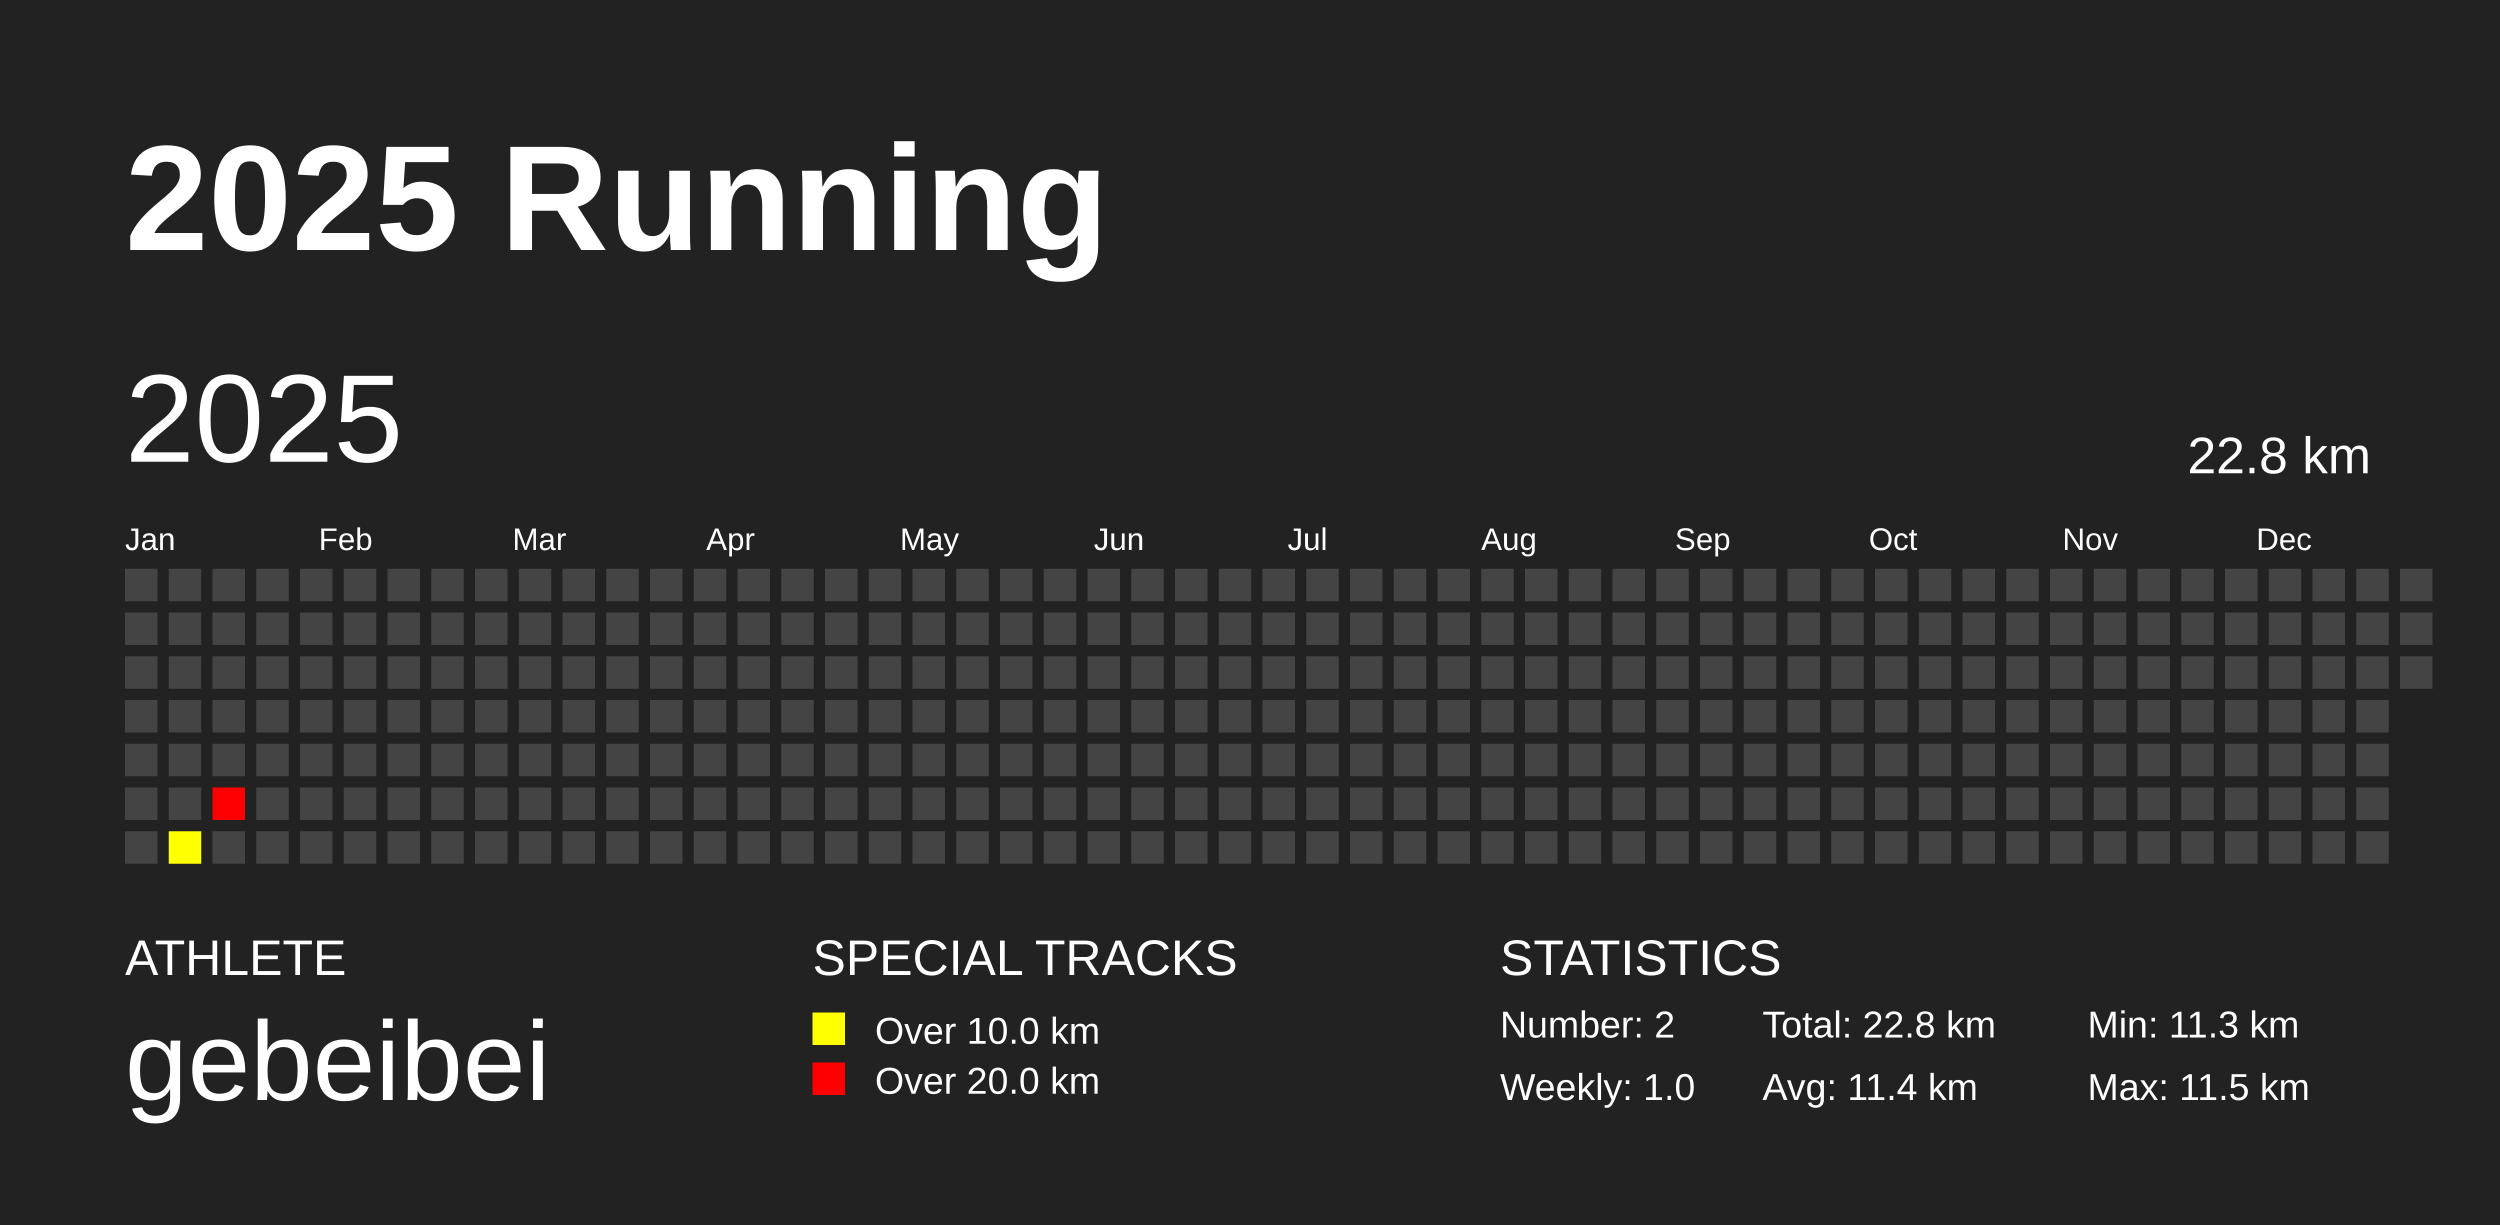
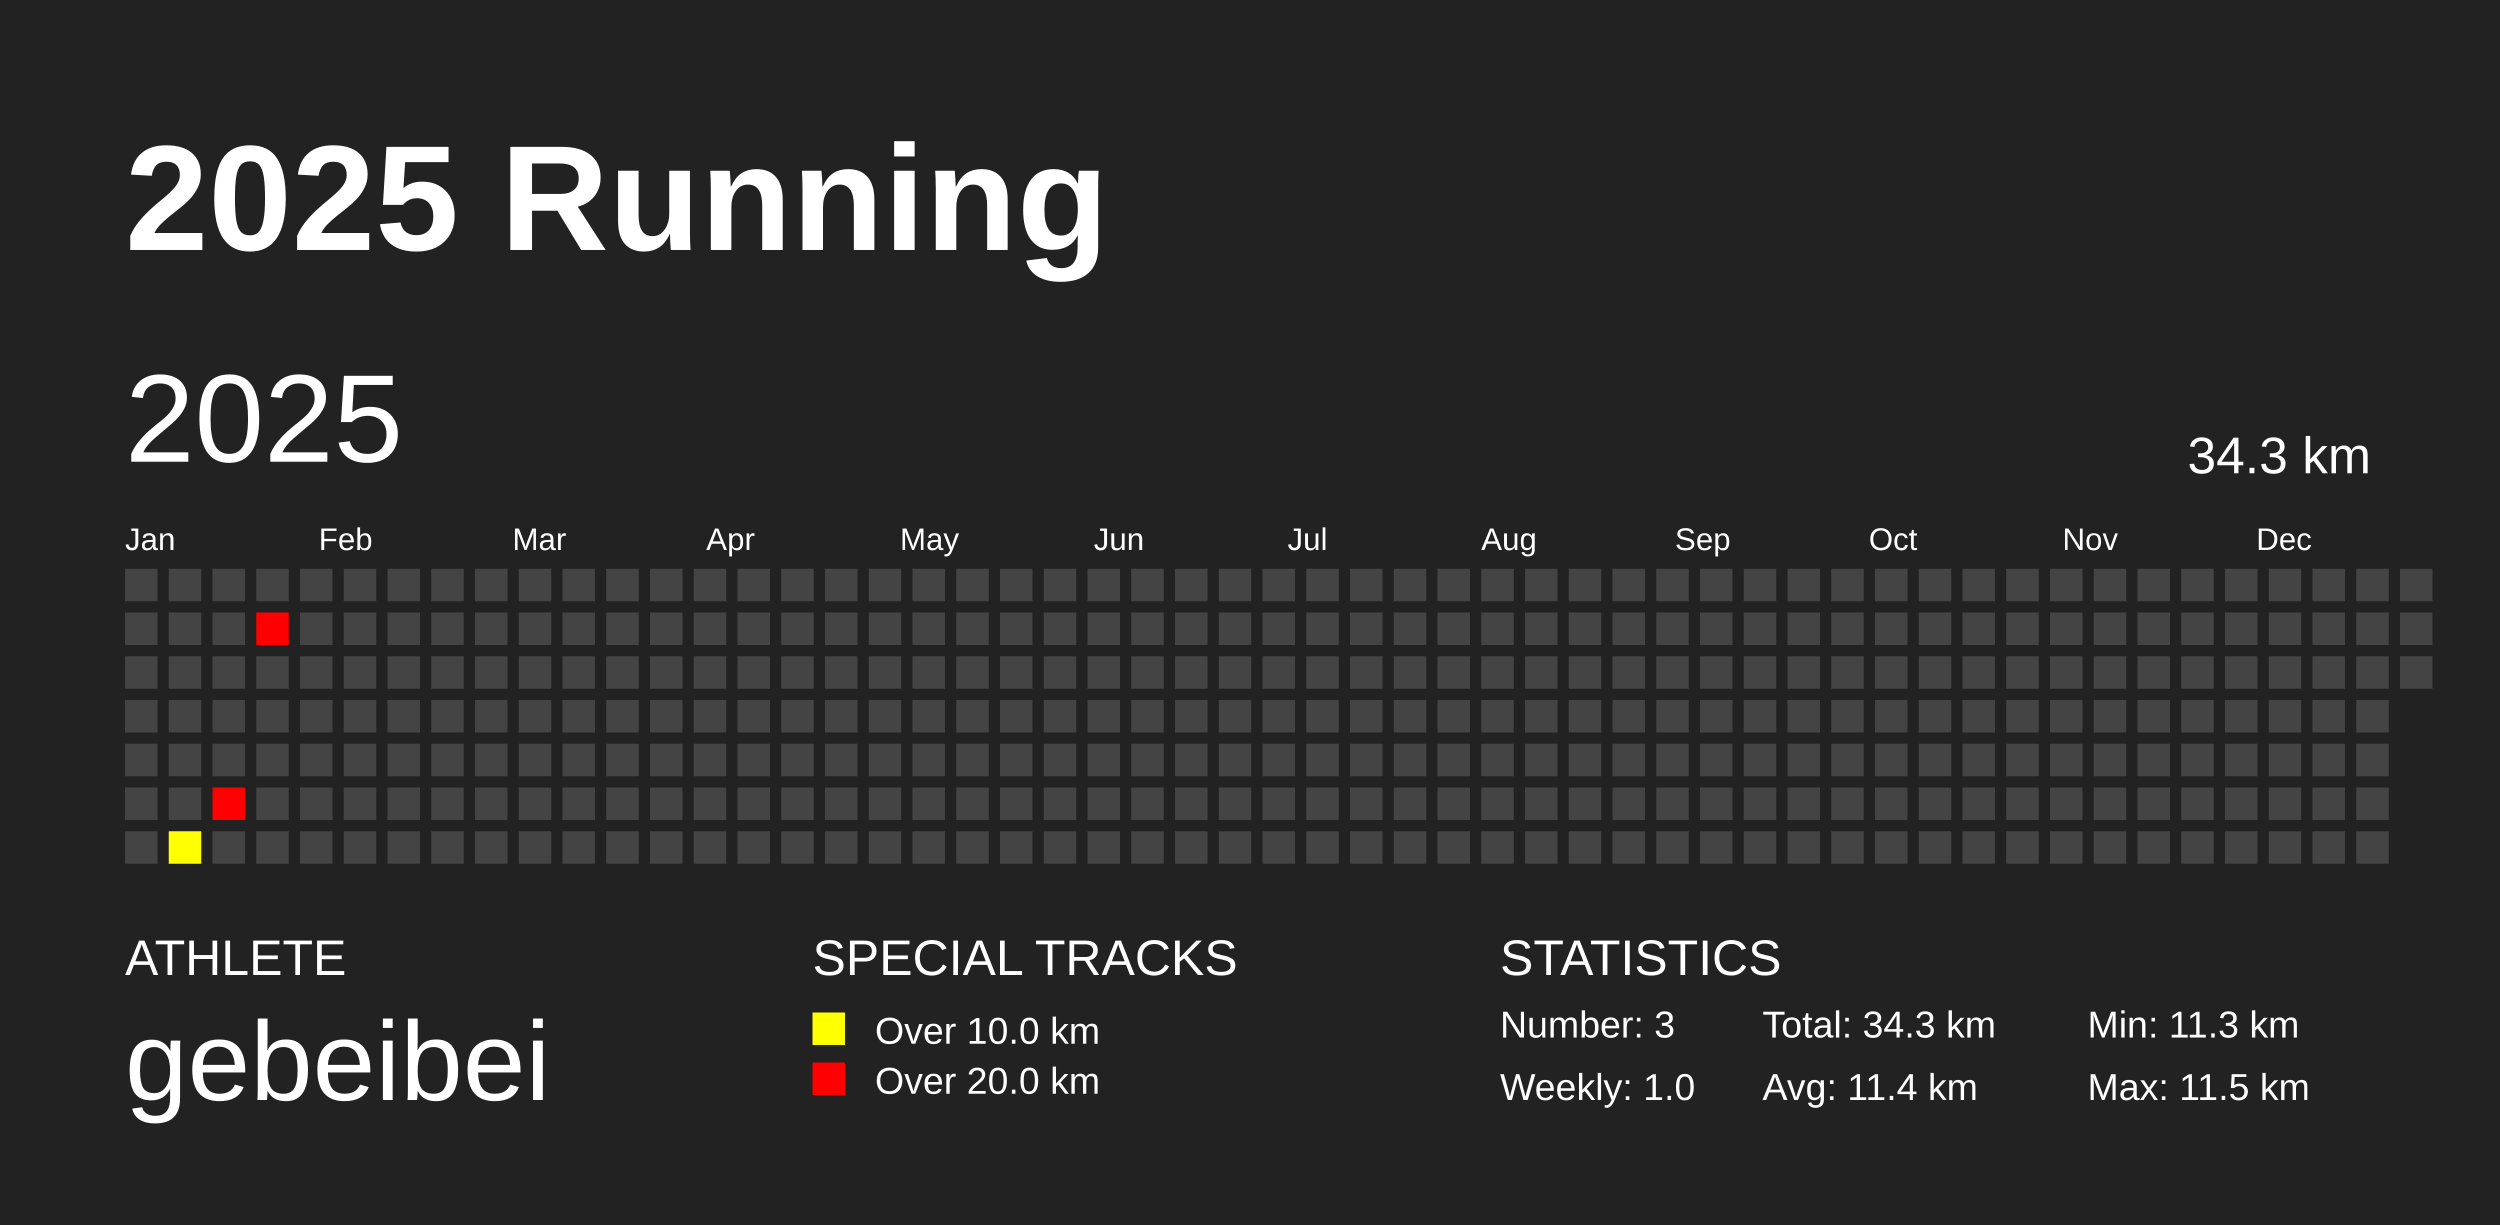
<svg xmlns="http://www.w3.org/2000/svg" baseProfile="full" height="98mm" version="1.1" viewBox="0,0,200,98" width="200mm">
  <defs />
  <rect fill="#222222" height="98" width="200" x="0" y="0" />
  <text fill="#FFFFFF" style="font-size:12px; font-family:Arial; font-weight:bold;" x="10" y="20">2025 Running</text>
  <text fill="#FFFFFF" style="font-size:4px; font-family:Arial" x="10" y="78">ATHLETE</text>
  <text fill="#FFFFFF" style="font-size:9px; font-family:Arial" x="10" y="88">gebeibei</text>
  <text fill="#FFFFFF" style="font-size:4px; font-family:Arial" x="65" y="78">SPECIAL TRACKS</text>
  <rect fill="yellow" height="2.6" width="2.6" x="65" y="81" />
  <text fill="#FFFFFF" style="font-size:3px; font-family:Arial" x="70" y="83.5">Over 10.0 km</text>
  <rect fill="red" height="2.6" width="2.6" x="65" y="85" />
  <text fill="#FFFFFF" style="font-size:3px; font-family:Arial" x="70" y="87.5">Over 20.0 km</text>
  <text fill="#FFFFFF" style="font-size:4px; font-family:Arial" x="120" y="78">STATISTICS</text>
-   <text fill="#FFFFFF" style="font-size:3px; font-family:Arial" x="120" y="83">Number: 2</text>
+   <text fill="#FFFFFF" style="font-size:3px; font-family:Arial" x="120" y="83">Number: 3</text>
  <text fill="#FFFFFF" style="font-size:3px; font-family:Arial" x="120" y="88">Weekly: 1.0</text>
-   <text fill="#FFFFFF" style="font-size:3px; font-family:Arial" x="141" y="83">Total: 22.8 km</text>
+   <text fill="#FFFFFF" style="font-size:3px; font-family:Arial" x="141" y="83">Total: 34.3 km</text>
  <text fill="#FFFFFF" style="font-size:3px; font-family:Arial" x="141" y="88">Avg: 11.4 km</text>
  <text fill="#FFFFFF" style="font-size:3px; font-family:Arial" x="167" y="83">Min: 11.3 km</text>
  <text fill="#FFFFFF" style="font-size:3px; font-family:Arial" x="167" y="88">Max: 11.5 km</text>
  <text dominant-baseline="hanging" fill="#FFFFFF" style="font-size:10.0px; font-family:Arial;" x="10" y="30">2025</text>
-   <text dominant-baseline="hanging" fill="#FFFFFF" style="font-size:4.125px; font-family:Arial;" x="175" y="35">22.8 km</text>
+   <text dominant-baseline="hanging" fill="#FFFFFF" style="font-size:4.125px; font-family:Arial;" x="175" y="35">34.3 km</text>
  <text fill="#FFFFFF" style="font-size:2.5px; font-family:Arial" x="10.0" y="44">Jan</text>
  <text fill="#FFFFFF" style="font-size:2.5px; font-family:Arial" x="25.5" y="44">Feb</text>
  <text fill="#FFFFFF" style="font-size:2.5px; font-family:Arial" x="41.0" y="44">Mar</text>
  <text fill="#FFFFFF" style="font-size:2.5px; font-family:Arial" x="56.5" y="44">Apr</text>
  <text fill="#FFFFFF" style="font-size:2.5px; font-family:Arial" x="72.0" y="44">May</text>
  <text fill="#FFFFFF" style="font-size:2.5px; font-family:Arial" x="87.5" y="44">Jun</text>
  <text fill="#FFFFFF" style="font-size:2.5px; font-family:Arial" x="103.0" y="44">Jul</text>
  <text fill="#FFFFFF" style="font-size:2.5px; font-family:Arial" x="118.5" y="44">Aug</text>
  <text fill="#FFFFFF" style="font-size:2.5px; font-family:Arial" x="134.0" y="44">Sep</text>
  <text fill="#FFFFFF" style="font-size:2.5px; font-family:Arial" x="149.5" y="44">Oct</text>
  <text fill="#FFFFFF" style="font-size:2.5px; font-family:Arial" x="165.0" y="44">Nov</text>
  <text fill="#FFFFFF" style="font-size:2.5px; font-family:Arial" x="180.5" y="44">Dec</text>
  <rect fill="#444444" height="2.6" width="2.6" x="10.0" y="45.5" />
  <rect fill="#444444" height="2.6" width="2.6" x="10.0" y="49.0" />
  <rect fill="#444444" height="2.6" width="2.6" x="10.0" y="52.5" />
  <rect fill="#444444" height="2.6" width="2.6" x="10.0" y="56.0" />
  <rect fill="#444444" height="2.6" width="2.6" x="10.0" y="59.5" />
  <rect fill="#444444" height="2.6" width="2.6" x="10.0" y="63.0" />
  <rect fill="#444444" height="2.6" width="2.6" x="10.0" y="66.5" />
  <rect fill="#444444" height="2.6" width="2.6" x="13.5" y="45.5" />
  <rect fill="#444444" height="2.6" width="2.6" x="13.5" y="49.0" />
  <rect fill="#444444" height="2.6" width="2.6" x="13.5" y="52.5" />
  <rect fill="#444444" height="2.6" width="2.6" x="13.5" y="56.0" />
  <rect fill="#444444" height="2.6" width="2.6" x="13.5" y="59.5" />
  <rect fill="#444444" height="2.6" width="2.6" x="13.5" y="63.0" />
  <rect fill="#ffff00" height="2.6" width="2.6" x="13.5" y="66.5" />
  <rect fill="#444444" height="2.6" width="2.6" x="17.0" y="45.5" />
  <rect fill="#444444" height="2.6" width="2.6" x="17.0" y="49.0" />
  <rect fill="#444444" height="2.6" width="2.6" x="17.0" y="52.5" />
  <rect fill="#444444" height="2.6" width="2.6" x="17.0" y="56.0" />
  <rect fill="#444444" height="2.6" width="2.6" x="17.0" y="59.5" />
  <rect fill="#ff0000" height="2.6" width="2.6" x="17.0" y="63.0" />
  <rect fill="#444444" height="2.6" width="2.6" x="17.0" y="66.5" />
  <rect fill="#444444" height="2.6" width="2.6" x="20.5" y="45.5" />
-   <rect fill="#444444" height="2.6" width="2.6" x="20.5" y="49.0" />
+   <rect fill="#ff0000" height="2.6" width="2.6" x="20.5" y="49.0" />
  <rect fill="#444444" height="2.6" width="2.6" x="20.5" y="52.5" />
  <rect fill="#444444" height="2.6" width="2.6" x="20.5" y="56.0" />
  <rect fill="#444444" height="2.6" width="2.6" x="20.5" y="59.5" />
  <rect fill="#444444" height="2.6" width="2.6" x="20.5" y="63.0" />
  <rect fill="#444444" height="2.6" width="2.6" x="20.5" y="66.5" />
  <rect fill="#444444" height="2.6" width="2.6" x="24.0" y="45.5" />
  <rect fill="#444444" height="2.6" width="2.6" x="24.0" y="49.0" />
  <rect fill="#444444" height="2.6" width="2.6" x="24.0" y="52.5" />
  <rect fill="#444444" height="2.6" width="2.6" x="24.0" y="56.0" />
  <rect fill="#444444" height="2.6" width="2.6" x="24.0" y="59.5" />
  <rect fill="#444444" height="2.6" width="2.6" x="24.0" y="63.0" />
  <rect fill="#444444" height="2.6" width="2.6" x="24.0" y="66.5" />
  <rect fill="#444444" height="2.6" width="2.6" x="27.5" y="45.5" />
  <rect fill="#444444" height="2.6" width="2.6" x="27.5" y="49.0" />
  <rect fill="#444444" height="2.6" width="2.6" x="27.5" y="52.5" />
  <rect fill="#444444" height="2.6" width="2.6" x="27.5" y="56.0" />
  <rect fill="#444444" height="2.6" width="2.6" x="27.5" y="59.5" />
  <rect fill="#444444" height="2.6" width="2.6" x="27.5" y="63.0" />
  <rect fill="#444444" height="2.6" width="2.6" x="27.5" y="66.5" />
  <rect fill="#444444" height="2.6" width="2.6" x="31.0" y="45.5" />
  <rect fill="#444444" height="2.6" width="2.6" x="31.0" y="49.0" />
  <rect fill="#444444" height="2.6" width="2.6" x="31.0" y="52.5" />
  <rect fill="#444444" height="2.6" width="2.6" x="31.0" y="56.0" />
  <rect fill="#444444" height="2.6" width="2.6" x="31.0" y="59.5" />
  <rect fill="#444444" height="2.6" width="2.6" x="31.0" y="63.0" />
  <rect fill="#444444" height="2.6" width="2.6" x="31.0" y="66.5" />
  <rect fill="#444444" height="2.6" width="2.6" x="34.5" y="45.5" />
  <rect fill="#444444" height="2.6" width="2.6" x="34.5" y="49.0" />
  <rect fill="#444444" height="2.6" width="2.6" x="34.5" y="52.5" />
  <rect fill="#444444" height="2.6" width="2.6" x="34.5" y="56.0" />
  <rect fill="#444444" height="2.6" width="2.6" x="34.5" y="59.5" />
  <rect fill="#444444" height="2.6" width="2.6" x="34.5" y="63.0" />
  <rect fill="#444444" height="2.6" width="2.6" x="34.5" y="66.5" />
  <rect fill="#444444" height="2.6" width="2.6" x="38.0" y="45.5" />
  <rect fill="#444444" height="2.6" width="2.6" x="38.0" y="49.0" />
  <rect fill="#444444" height="2.6" width="2.6" x="38.0" y="52.5" />
  <rect fill="#444444" height="2.6" width="2.6" x="38.0" y="56.0" />
  <rect fill="#444444" height="2.6" width="2.6" x="38.0" y="59.5" />
  <rect fill="#444444" height="2.6" width="2.6" x="38.0" y="63.0" />
  <rect fill="#444444" height="2.6" width="2.6" x="38.0" y="66.5" />
  <rect fill="#444444" height="2.6" width="2.6" x="41.5" y="45.5" />
  <rect fill="#444444" height="2.6" width="2.6" x="41.5" y="49.0" />
  <rect fill="#444444" height="2.6" width="2.6" x="41.5" y="52.5" />
  <rect fill="#444444" height="2.6" width="2.6" x="41.5" y="56.0" />
  <rect fill="#444444" height="2.6" width="2.6" x="41.5" y="59.5" />
  <rect fill="#444444" height="2.6" width="2.6" x="41.5" y="63.0" />
  <rect fill="#444444" height="2.6" width="2.6" x="41.5" y="66.5" />
  <rect fill="#444444" height="2.6" width="2.6" x="45.0" y="45.5" />
  <rect fill="#444444" height="2.6" width="2.6" x="45.0" y="49.0" />
  <rect fill="#444444" height="2.6" width="2.6" x="45.0" y="52.5" />
  <rect fill="#444444" height="2.6" width="2.6" x="45.0" y="56.0" />
  <rect fill="#444444" height="2.6" width="2.6" x="45.0" y="59.5" />
  <rect fill="#444444" height="2.6" width="2.6" x="45.0" y="63.0" />
  <rect fill="#444444" height="2.6" width="2.6" x="45.0" y="66.5" />
  <rect fill="#444444" height="2.6" width="2.6" x="48.5" y="45.5" />
  <rect fill="#444444" height="2.6" width="2.6" x="48.5" y="49.0" />
  <rect fill="#444444" height="2.6" width="2.6" x="48.5" y="52.5" />
  <rect fill="#444444" height="2.6" width="2.6" x="48.5" y="56.0" />
  <rect fill="#444444" height="2.6" width="2.6" x="48.5" y="59.5" />
  <rect fill="#444444" height="2.6" width="2.6" x="48.5" y="63.0" />
  <rect fill="#444444" height="2.6" width="2.6" x="48.5" y="66.5" />
  <rect fill="#444444" height="2.6" width="2.6" x="52.0" y="45.5" />
  <rect fill="#444444" height="2.6" width="2.6" x="52.0" y="49.0" />
  <rect fill="#444444" height="2.6" width="2.6" x="52.0" y="52.5" />
  <rect fill="#444444" height="2.6" width="2.6" x="52.0" y="56.0" />
  <rect fill="#444444" height="2.6" width="2.6" x="52.0" y="59.5" />
  <rect fill="#444444" height="2.6" width="2.6" x="52.0" y="63.0" />
  <rect fill="#444444" height="2.6" width="2.6" x="52.0" y="66.5" />
  <rect fill="#444444" height="2.6" width="2.6" x="55.5" y="45.5" />
  <rect fill="#444444" height="2.6" width="2.6" x="55.5" y="49.0" />
  <rect fill="#444444" height="2.6" width="2.6" x="55.5" y="52.5" />
  <rect fill="#444444" height="2.6" width="2.6" x="55.5" y="56.0" />
  <rect fill="#444444" height="2.6" width="2.6" x="55.5" y="59.5" />
  <rect fill="#444444" height="2.6" width="2.6" x="55.5" y="63.0" />
  <rect fill="#444444" height="2.6" width="2.6" x="55.5" y="66.5" />
  <rect fill="#444444" height="2.6" width="2.6" x="59.0" y="45.5" />
  <rect fill="#444444" height="2.6" width="2.6" x="59.0" y="49.0" />
  <rect fill="#444444" height="2.6" width="2.6" x="59.0" y="52.5" />
  <rect fill="#444444" height="2.6" width="2.6" x="59.0" y="56.0" />
  <rect fill="#444444" height="2.6" width="2.6" x="59.0" y="59.5" />
  <rect fill="#444444" height="2.6" width="2.6" x="59.0" y="63.0" />
  <rect fill="#444444" height="2.6" width="2.6" x="59.0" y="66.5" />
  <rect fill="#444444" height="2.6" width="2.6" x="62.5" y="45.5" />
  <rect fill="#444444" height="2.6" width="2.6" x="62.5" y="49.0" />
  <rect fill="#444444" height="2.6" width="2.6" x="62.5" y="52.5" />
  <rect fill="#444444" height="2.6" width="2.6" x="62.5" y="56.0" />
  <rect fill="#444444" height="2.6" width="2.6" x="62.5" y="59.5" />
  <rect fill="#444444" height="2.6" width="2.6" x="62.5" y="63.0" />
  <rect fill="#444444" height="2.6" width="2.6" x="62.5" y="66.5" />
  <rect fill="#444444" height="2.6" width="2.6" x="66.0" y="45.5" />
  <rect fill="#444444" height="2.6" width="2.6" x="66.0" y="49.0" />
  <rect fill="#444444" height="2.6" width="2.6" x="66.0" y="52.5" />
  <rect fill="#444444" height="2.6" width="2.6" x="66.0" y="56.0" />
  <rect fill="#444444" height="2.6" width="2.6" x="66.0" y="59.5" />
  <rect fill="#444444" height="2.6" width="2.6" x="66.0" y="63.0" />
  <rect fill="#444444" height="2.6" width="2.6" x="66.0" y="66.5" />
  <rect fill="#444444" height="2.6" width="2.6" x="69.5" y="45.5" />
  <rect fill="#444444" height="2.6" width="2.6" x="69.5" y="49.0" />
  <rect fill="#444444" height="2.6" width="2.6" x="69.5" y="52.5" />
  <rect fill="#444444" height="2.6" width="2.6" x="69.5" y="56.0" />
  <rect fill="#444444" height="2.6" width="2.6" x="69.5" y="59.5" />
  <rect fill="#444444" height="2.6" width="2.6" x="69.5" y="63.0" />
  <rect fill="#444444" height="2.6" width="2.6" x="69.5" y="66.5" />
  <rect fill="#444444" height="2.6" width="2.6" x="73.0" y="45.5" />
  <rect fill="#444444" height="2.6" width="2.6" x="73.0" y="49.0" />
  <rect fill="#444444" height="2.6" width="2.6" x="73.0" y="52.5" />
  <rect fill="#444444" height="2.6" width="2.6" x="73.0" y="56.0" />
  <rect fill="#444444" height="2.6" width="2.6" x="73.0" y="59.5" />
  <rect fill="#444444" height="2.6" width="2.6" x="73.0" y="63.0" />
  <rect fill="#444444" height="2.6" width="2.6" x="73.0" y="66.5" />
  <rect fill="#444444" height="2.6" width="2.6" x="76.5" y="45.5" />
  <rect fill="#444444" height="2.6" width="2.6" x="76.5" y="49.0" />
  <rect fill="#444444" height="2.6" width="2.6" x="76.5" y="52.5" />
  <rect fill="#444444" height="2.6" width="2.6" x="76.5" y="56.0" />
  <rect fill="#444444" height="2.6" width="2.6" x="76.5" y="59.5" />
  <rect fill="#444444" height="2.6" width="2.6" x="76.5" y="63.0" />
  <rect fill="#444444" height="2.6" width="2.6" x="76.5" y="66.5" />
  <rect fill="#444444" height="2.6" width="2.6" x="80.0" y="45.5" />
  <rect fill="#444444" height="2.6" width="2.6" x="80.0" y="49.0" />
  <rect fill="#444444" height="2.6" width="2.6" x="80.0" y="52.5" />
  <rect fill="#444444" height="2.6" width="2.6" x="80.0" y="56.0" />
  <rect fill="#444444" height="2.6" width="2.6" x="80.0" y="59.5" />
  <rect fill="#444444" height="2.6" width="2.6" x="80.0" y="63.0" />
  <rect fill="#444444" height="2.6" width="2.6" x="80.0" y="66.5" />
  <rect fill="#444444" height="2.6" width="2.6" x="83.5" y="45.5" />
  <rect fill="#444444" height="2.6" width="2.6" x="83.5" y="49.0" />
  <rect fill="#444444" height="2.6" width="2.6" x="83.5" y="52.5" />
  <rect fill="#444444" height="2.6" width="2.6" x="83.5" y="56.0" />
  <rect fill="#444444" height="2.6" width="2.6" x="83.5" y="59.5" />
  <rect fill="#444444" height="2.6" width="2.6" x="83.5" y="63.0" />
  <rect fill="#444444" height="2.6" width="2.6" x="83.5" y="66.5" />
  <rect fill="#444444" height="2.6" width="2.6" x="87.0" y="45.5" />
  <rect fill="#444444" height="2.6" width="2.6" x="87.0" y="49.0" />
  <rect fill="#444444" height="2.6" width="2.6" x="87.0" y="52.5" />
  <rect fill="#444444" height="2.6" width="2.6" x="87.0" y="56.0" />
  <rect fill="#444444" height="2.6" width="2.6" x="87.0" y="59.5" />
  <rect fill="#444444" height="2.6" width="2.6" x="87.0" y="63.0" />
  <rect fill="#444444" height="2.6" width="2.6" x="87.0" y="66.5" />
  <rect fill="#444444" height="2.6" width="2.6" x="90.5" y="45.5" />
  <rect fill="#444444" height="2.6" width="2.6" x="90.5" y="49.0" />
  <rect fill="#444444" height="2.6" width="2.6" x="90.5" y="52.5" />
  <rect fill="#444444" height="2.6" width="2.6" x="90.5" y="56.0" />
  <rect fill="#444444" height="2.6" width="2.6" x="90.5" y="59.5" />
  <rect fill="#444444" height="2.6" width="2.6" x="90.5" y="63.0" />
  <rect fill="#444444" height="2.6" width="2.6" x="90.5" y="66.5" />
  <rect fill="#444444" height="2.6" width="2.6" x="94.0" y="45.5" />
  <rect fill="#444444" height="2.6" width="2.6" x="94.0" y="49.0" />
  <rect fill="#444444" height="2.6" width="2.6" x="94.0" y="52.5" />
  <rect fill="#444444" height="2.6" width="2.6" x="94.0" y="56.0" />
  <rect fill="#444444" height="2.6" width="2.6" x="94.0" y="59.5" />
  <rect fill="#444444" height="2.6" width="2.6" x="94.0" y="63.0" />
  <rect fill="#444444" height="2.6" width="2.6" x="94.0" y="66.5" />
  <rect fill="#444444" height="2.6" width="2.6" x="97.5" y="45.5" />
  <rect fill="#444444" height="2.6" width="2.6" x="97.5" y="49.0" />
  <rect fill="#444444" height="2.6" width="2.6" x="97.5" y="52.5" />
  <rect fill="#444444" height="2.6" width="2.6" x="97.5" y="56.0" />
  <rect fill="#444444" height="2.6" width="2.6" x="97.5" y="59.5" />
  <rect fill="#444444" height="2.6" width="2.6" x="97.5" y="63.0" />
  <rect fill="#444444" height="2.6" width="2.6" x="97.5" y="66.5" />
  <rect fill="#444444" height="2.6" width="2.6" x="101.0" y="45.5" />
  <rect fill="#444444" height="2.6" width="2.6" x="101.0" y="49.0" />
  <rect fill="#444444" height="2.6" width="2.6" x="101.0" y="52.5" />
  <rect fill="#444444" height="2.6" width="2.6" x="101.0" y="56.0" />
  <rect fill="#444444" height="2.6" width="2.6" x="101.0" y="59.5" />
  <rect fill="#444444" height="2.6" width="2.6" x="101.0" y="63.0" />
  <rect fill="#444444" height="2.6" width="2.6" x="101.0" y="66.5" />
  <rect fill="#444444" height="2.6" width="2.6" x="104.5" y="45.5" />
  <rect fill="#444444" height="2.6" width="2.6" x="104.5" y="49.0" />
  <rect fill="#444444" height="2.6" width="2.6" x="104.5" y="52.5" />
  <rect fill="#444444" height="2.6" width="2.6" x="104.5" y="56.0" />
  <rect fill="#444444" height="2.6" width="2.6" x="104.5" y="59.5" />
  <rect fill="#444444" height="2.6" width="2.6" x="104.5" y="63.0" />
  <rect fill="#444444" height="2.6" width="2.6" x="104.5" y="66.5" />
  <rect fill="#444444" height="2.6" width="2.6" x="108.0" y="45.5" />
  <rect fill="#444444" height="2.6" width="2.6" x="108.0" y="49.0" />
  <rect fill="#444444" height="2.6" width="2.6" x="108.0" y="52.5" />
  <rect fill="#444444" height="2.6" width="2.6" x="108.0" y="56.0" />
  <rect fill="#444444" height="2.6" width="2.6" x="108.0" y="59.5" />
  <rect fill="#444444" height="2.6" width="2.6" x="108.0" y="63.0" />
  <rect fill="#444444" height="2.6" width="2.6" x="108.0" y="66.5" />
  <rect fill="#444444" height="2.6" width="2.6" x="111.5" y="45.5" />
  <rect fill="#444444" height="2.6" width="2.6" x="111.5" y="49.0" />
  <rect fill="#444444" height="2.6" width="2.6" x="111.5" y="52.5" />
  <rect fill="#444444" height="2.6" width="2.6" x="111.5" y="56.0" />
  <rect fill="#444444" height="2.6" width="2.6" x="111.5" y="59.5" />
  <rect fill="#444444" height="2.6" width="2.6" x="111.5" y="63.0" />
  <rect fill="#444444" height="2.6" width="2.6" x="111.5" y="66.5" />
  <rect fill="#444444" height="2.6" width="2.6" x="115.0" y="45.5" />
  <rect fill="#444444" height="2.6" width="2.6" x="115.0" y="49.0" />
  <rect fill="#444444" height="2.6" width="2.6" x="115.0" y="52.5" />
  <rect fill="#444444" height="2.6" width="2.6" x="115.0" y="56.0" />
  <rect fill="#444444" height="2.6" width="2.6" x="115.0" y="59.5" />
  <rect fill="#444444" height="2.6" width="2.6" x="115.0" y="63.0" />
  <rect fill="#444444" height="2.6" width="2.6" x="115.0" y="66.5" />
  <rect fill="#444444" height="2.6" width="2.6" x="118.5" y="45.5" />
  <rect fill="#444444" height="2.6" width="2.6" x="118.5" y="49.0" />
  <rect fill="#444444" height="2.6" width="2.6" x="118.5" y="52.5" />
  <rect fill="#444444" height="2.6" width="2.6" x="118.5" y="56.0" />
  <rect fill="#444444" height="2.6" width="2.6" x="118.5" y="59.5" />
  <rect fill="#444444" height="2.6" width="2.6" x="118.5" y="63.0" />
  <rect fill="#444444" height="2.6" width="2.6" x="118.5" y="66.5" />
  <rect fill="#444444" height="2.6" width="2.6" x="122.0" y="45.5" />
  <rect fill="#444444" height="2.6" width="2.6" x="122.0" y="49.0" />
  <rect fill="#444444" height="2.6" width="2.6" x="122.0" y="52.5" />
  <rect fill="#444444" height="2.6" width="2.6" x="122.0" y="56.0" />
  <rect fill="#444444" height="2.6" width="2.6" x="122.0" y="59.5" />
  <rect fill="#444444" height="2.6" width="2.6" x="122.0" y="63.0" />
  <rect fill="#444444" height="2.6" width="2.6" x="122.0" y="66.5" />
  <rect fill="#444444" height="2.6" width="2.6" x="125.5" y="45.5" />
  <rect fill="#444444" height="2.6" width="2.6" x="125.5" y="49.0" />
  <rect fill="#444444" height="2.6" width="2.6" x="125.5" y="52.5" />
  <rect fill="#444444" height="2.6" width="2.6" x="125.5" y="56.0" />
  <rect fill="#444444" height="2.6" width="2.6" x="125.5" y="59.5" />
  <rect fill="#444444" height="2.6" width="2.6" x="125.5" y="63.0" />
  <rect fill="#444444" height="2.6" width="2.6" x="125.5" y="66.5" />
  <rect fill="#444444" height="2.6" width="2.6" x="129.0" y="45.5" />
  <rect fill="#444444" height="2.6" width="2.6" x="129.0" y="49.0" />
  <rect fill="#444444" height="2.6" width="2.6" x="129.0" y="52.5" />
  <rect fill="#444444" height="2.6" width="2.6" x="129.0" y="56.0" />
  <rect fill="#444444" height="2.6" width="2.6" x="129.0" y="59.5" />
  <rect fill="#444444" height="2.6" width="2.6" x="129.0" y="63.0" />
  <rect fill="#444444" height="2.6" width="2.6" x="129.0" y="66.5" />
  <rect fill="#444444" height="2.6" width="2.6" x="132.5" y="45.5" />
  <rect fill="#444444" height="2.6" width="2.6" x="132.5" y="49.0" />
  <rect fill="#444444" height="2.6" width="2.6" x="132.5" y="52.5" />
  <rect fill="#444444" height="2.6" width="2.6" x="132.5" y="56.0" />
  <rect fill="#444444" height="2.6" width="2.6" x="132.5" y="59.5" />
  <rect fill="#444444" height="2.6" width="2.6" x="132.5" y="63.0" />
  <rect fill="#444444" height="2.6" width="2.6" x="132.5" y="66.5" />
  <rect fill="#444444" height="2.6" width="2.6" x="136.0" y="45.5" />
  <rect fill="#444444" height="2.6" width="2.6" x="136.0" y="49.0" />
  <rect fill="#444444" height="2.6" width="2.6" x="136.0" y="52.5" />
  <rect fill="#444444" height="2.6" width="2.6" x="136.0" y="56.0" />
  <rect fill="#444444" height="2.6" width="2.6" x="136.0" y="59.5" />
  <rect fill="#444444" height="2.6" width="2.6" x="136.0" y="63.0" />
  <rect fill="#444444" height="2.6" width="2.6" x="136.0" y="66.5" />
  <rect fill="#444444" height="2.6" width="2.6" x="139.5" y="45.5" />
  <rect fill="#444444" height="2.6" width="2.6" x="139.5" y="49.0" />
  <rect fill="#444444" height="2.6" width="2.6" x="139.5" y="52.5" />
  <rect fill="#444444" height="2.6" width="2.6" x="139.5" y="56.0" />
  <rect fill="#444444" height="2.6" width="2.6" x="139.5" y="59.5" />
  <rect fill="#444444" height="2.6" width="2.6" x="139.5" y="63.0" />
  <rect fill="#444444" height="2.6" width="2.6" x="139.5" y="66.5" />
  <rect fill="#444444" height="2.6" width="2.6" x="143.0" y="45.5" />
  <rect fill="#444444" height="2.6" width="2.6" x="143.0" y="49.0" />
  <rect fill="#444444" height="2.6" width="2.6" x="143.0" y="52.5" />
  <rect fill="#444444" height="2.6" width="2.6" x="143.0" y="56.0" />
  <rect fill="#444444" height="2.6" width="2.6" x="143.0" y="59.5" />
  <rect fill="#444444" height="2.6" width="2.6" x="143.0" y="63.0" />
  <rect fill="#444444" height="2.6" width="2.6" x="143.0" y="66.5" />
  <rect fill="#444444" height="2.6" width="2.6" x="146.5" y="45.5" />
  <rect fill="#444444" height="2.6" width="2.6" x="146.5" y="49.0" />
  <rect fill="#444444" height="2.6" width="2.6" x="146.5" y="52.5" />
  <rect fill="#444444" height="2.6" width="2.6" x="146.5" y="56.0" />
  <rect fill="#444444" height="2.6" width="2.6" x="146.5" y="59.5" />
  <rect fill="#444444" height="2.6" width="2.6" x="146.5" y="63.0" />
  <rect fill="#444444" height="2.6" width="2.6" x="146.5" y="66.5" />
  <rect fill="#444444" height="2.6" width="2.6" x="150.0" y="45.5" />
  <rect fill="#444444" height="2.6" width="2.6" x="150.0" y="49.0" />
  <rect fill="#444444" height="2.6" width="2.6" x="150.0" y="52.5" />
  <rect fill="#444444" height="2.6" width="2.6" x="150.0" y="56.0" />
  <rect fill="#444444" height="2.6" width="2.6" x="150.0" y="59.5" />
  <rect fill="#444444" height="2.6" width="2.6" x="150.0" y="63.0" />
  <rect fill="#444444" height="2.6" width="2.6" x="150.0" y="66.5" />
  <rect fill="#444444" height="2.6" width="2.6" x="153.5" y="45.5" />
  <rect fill="#444444" height="2.6" width="2.6" x="153.5" y="49.0" />
  <rect fill="#444444" height="2.6" width="2.6" x="153.5" y="52.5" />
  <rect fill="#444444" height="2.6" width="2.6" x="153.5" y="56.0" />
  <rect fill="#444444" height="2.6" width="2.6" x="153.5" y="59.5" />
  <rect fill="#444444" height="2.6" width="2.6" x="153.5" y="63.0" />
  <rect fill="#444444" height="2.6" width="2.6" x="153.5" y="66.5" />
  <rect fill="#444444" height="2.6" width="2.6" x="157.0" y="45.5" />
  <rect fill="#444444" height="2.6" width="2.6" x="157.0" y="49.0" />
  <rect fill="#444444" height="2.6" width="2.6" x="157.0" y="52.5" />
  <rect fill="#444444" height="2.6" width="2.6" x="157.0" y="56.0" />
  <rect fill="#444444" height="2.6" width="2.6" x="157.0" y="59.5" />
  <rect fill="#444444" height="2.6" width="2.6" x="157.0" y="63.0" />
  <rect fill="#444444" height="2.6" width="2.6" x="157.0" y="66.5" />
  <rect fill="#444444" height="2.6" width="2.6" x="160.5" y="45.5" />
  <rect fill="#444444" height="2.6" width="2.6" x="160.5" y="49.0" />
  <rect fill="#444444" height="2.6" width="2.6" x="160.5" y="52.5" />
  <rect fill="#444444" height="2.6" width="2.6" x="160.5" y="56.0" />
  <rect fill="#444444" height="2.6" width="2.6" x="160.5" y="59.5" />
  <rect fill="#444444" height="2.6" width="2.6" x="160.5" y="63.0" />
  <rect fill="#444444" height="2.6" width="2.6" x="160.5" y="66.5" />
  <rect fill="#444444" height="2.6" width="2.6" x="164.0" y="45.5" />
  <rect fill="#444444" height="2.6" width="2.6" x="164.0" y="49.0" />
  <rect fill="#444444" height="2.6" width="2.6" x="164.0" y="52.5" />
  <rect fill="#444444" height="2.6" width="2.6" x="164.0" y="56.0" />
  <rect fill="#444444" height="2.6" width="2.6" x="164.0" y="59.5" />
  <rect fill="#444444" height="2.6" width="2.6" x="164.0" y="63.0" />
  <rect fill="#444444" height="2.6" width="2.6" x="164.0" y="66.5" />
  <rect fill="#444444" height="2.6" width="2.6" x="167.5" y="45.5" />
  <rect fill="#444444" height="2.6" width="2.6" x="167.5" y="49.0" />
  <rect fill="#444444" height="2.6" width="2.6" x="167.5" y="52.5" />
  <rect fill="#444444" height="2.6" width="2.6" x="167.5" y="56.0" />
  <rect fill="#444444" height="2.6" width="2.6" x="167.5" y="59.5" />
  <rect fill="#444444" height="2.6" width="2.6" x="167.5" y="63.0" />
  <rect fill="#444444" height="2.6" width="2.6" x="167.5" y="66.5" />
  <rect fill="#444444" height="2.6" width="2.6" x="171.0" y="45.5" />
  <rect fill="#444444" height="2.6" width="2.6" x="171.0" y="49.0" />
  <rect fill="#444444" height="2.6" width="2.6" x="171.0" y="52.5" />
  <rect fill="#444444" height="2.6" width="2.6" x="171.0" y="56.0" />
  <rect fill="#444444" height="2.6" width="2.6" x="171.0" y="59.5" />
  <rect fill="#444444" height="2.6" width="2.6" x="171.0" y="63.0" />
  <rect fill="#444444" height="2.6" width="2.6" x="171.0" y="66.5" />
  <rect fill="#444444" height="2.6" width="2.6" x="174.5" y="45.5" />
  <rect fill="#444444" height="2.6" width="2.6" x="174.5" y="49.0" />
  <rect fill="#444444" height="2.6" width="2.6" x="174.5" y="52.5" />
  <rect fill="#444444" height="2.6" width="2.6" x="174.5" y="56.0" />
  <rect fill="#444444" height="2.6" width="2.6" x="174.5" y="59.5" />
  <rect fill="#444444" height="2.6" width="2.6" x="174.5" y="63.0" />
  <rect fill="#444444" height="2.6" width="2.6" x="174.5" y="66.5" />
  <rect fill="#444444" height="2.6" width="2.6" x="178.0" y="45.5" />
  <rect fill="#444444" height="2.6" width="2.6" x="178.0" y="49.0" />
  <rect fill="#444444" height="2.6" width="2.6" x="178.0" y="52.5" />
  <rect fill="#444444" height="2.6" width="2.6" x="178.0" y="56.0" />
  <rect fill="#444444" height="2.6" width="2.6" x="178.0" y="59.5" />
  <rect fill="#444444" height="2.6" width="2.6" x="178.0" y="63.0" />
  <rect fill="#444444" height="2.6" width="2.6" x="178.0" y="66.5" />
  <rect fill="#444444" height="2.6" width="2.6" x="181.5" y="45.5" />
  <rect fill="#444444" height="2.6" width="2.6" x="181.5" y="49.0" />
  <rect fill="#444444" height="2.6" width="2.6" x="181.5" y="52.5" />
  <rect fill="#444444" height="2.6" width="2.6" x="181.5" y="56.0" />
  <rect fill="#444444" height="2.6" width="2.6" x="181.5" y="59.5" />
  <rect fill="#444444" height="2.6" width="2.6" x="181.5" y="63.0" />
  <rect fill="#444444" height="2.6" width="2.6" x="181.5" y="66.5" />
  <rect fill="#444444" height="2.6" width="2.6" x="185.0" y="45.5" />
  <rect fill="#444444" height="2.6" width="2.6" x="185.0" y="49.0" />
  <rect fill="#444444" height="2.6" width="2.6" x="185.0" y="52.5" />
  <rect fill="#444444" height="2.6" width="2.6" x="185.0" y="56.0" />
  <rect fill="#444444" height="2.6" width="2.6" x="185.0" y="59.5" />
  <rect fill="#444444" height="2.6" width="2.6" x="185.0" y="63.0" />
  <rect fill="#444444" height="2.6" width="2.6" x="185.0" y="66.5" />
  <rect fill="#444444" height="2.6" width="2.6" x="188.5" y="45.5" />
  <rect fill="#444444" height="2.6" width="2.6" x="188.5" y="49.0" />
  <rect fill="#444444" height="2.6" width="2.6" x="188.5" y="52.5" />
  <rect fill="#444444" height="2.6" width="2.6" x="188.5" y="56.0" />
  <rect fill="#444444" height="2.6" width="2.6" x="188.5" y="59.5" />
  <rect fill="#444444" height="2.6" width="2.6" x="188.5" y="63.0" />
  <rect fill="#444444" height="2.6" width="2.6" x="188.5" y="66.5" />
  <rect fill="#444444" height="2.6" width="2.6" x="192.0" y="45.5" />
  <rect fill="#444444" height="2.6" width="2.6" x="192.0" y="49.0" />
  <rect fill="#444444" height="2.6" width="2.6" x="192.0" y="52.5" />
</svg>
